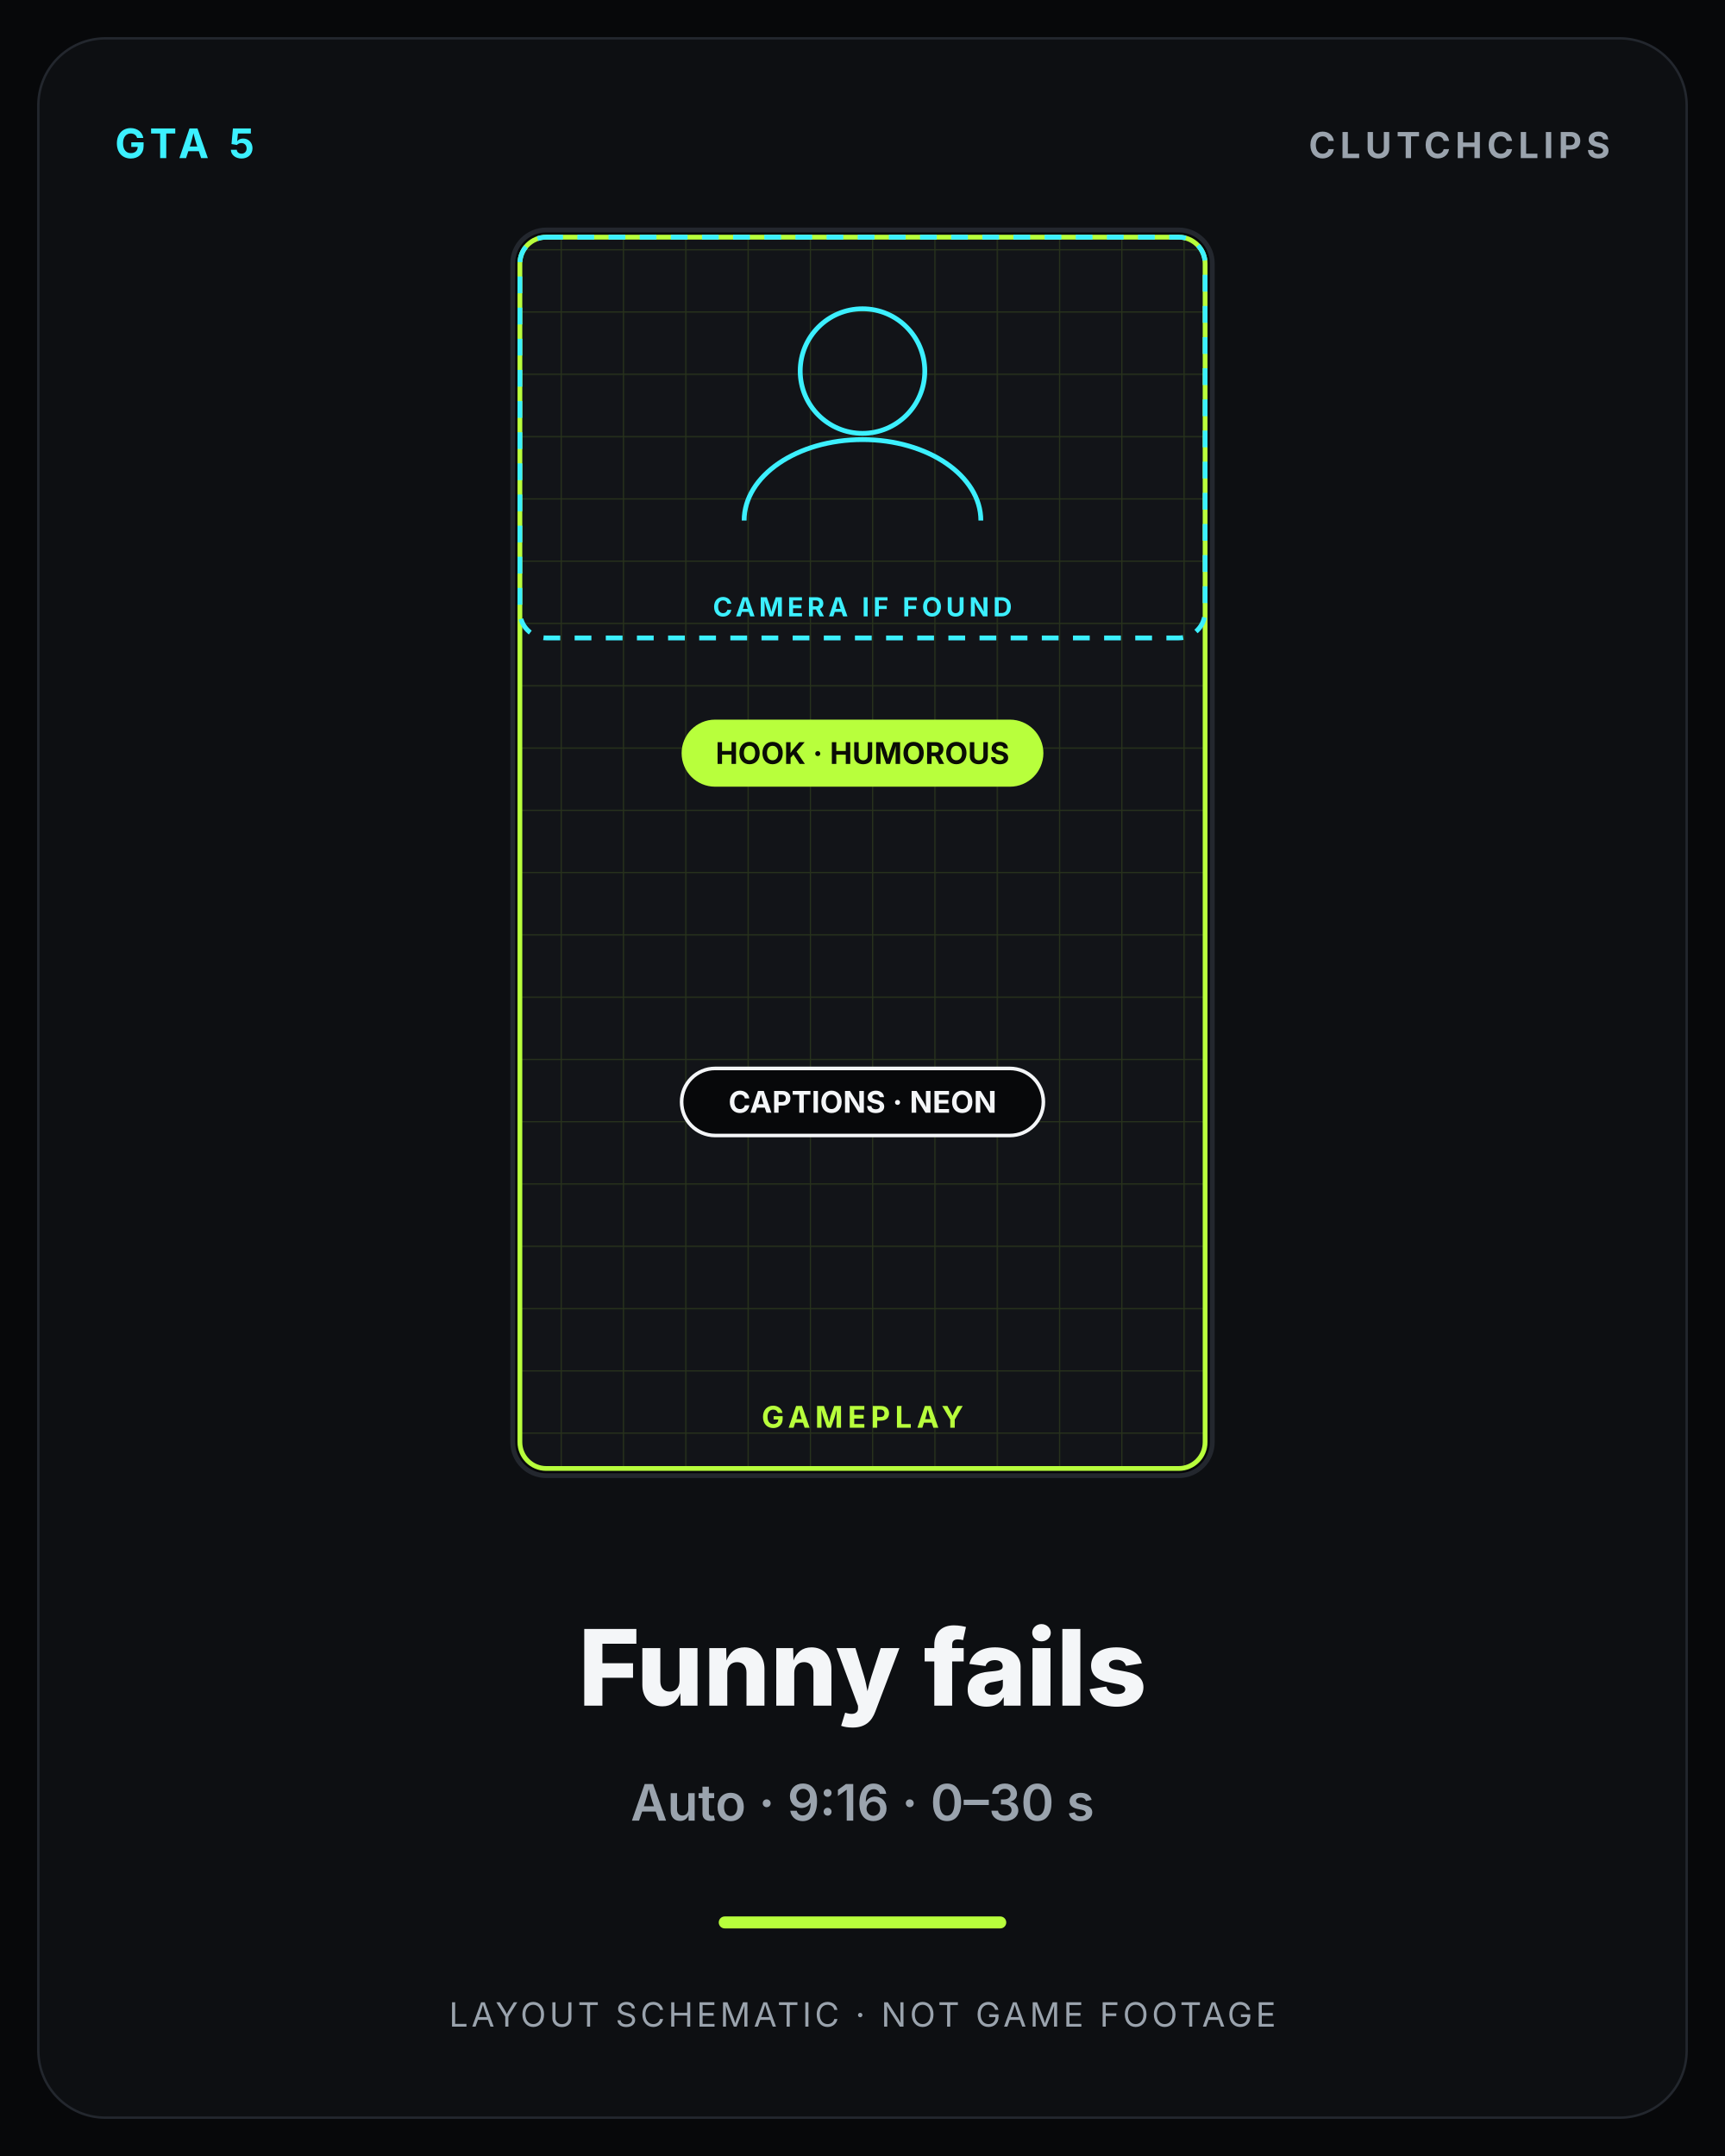
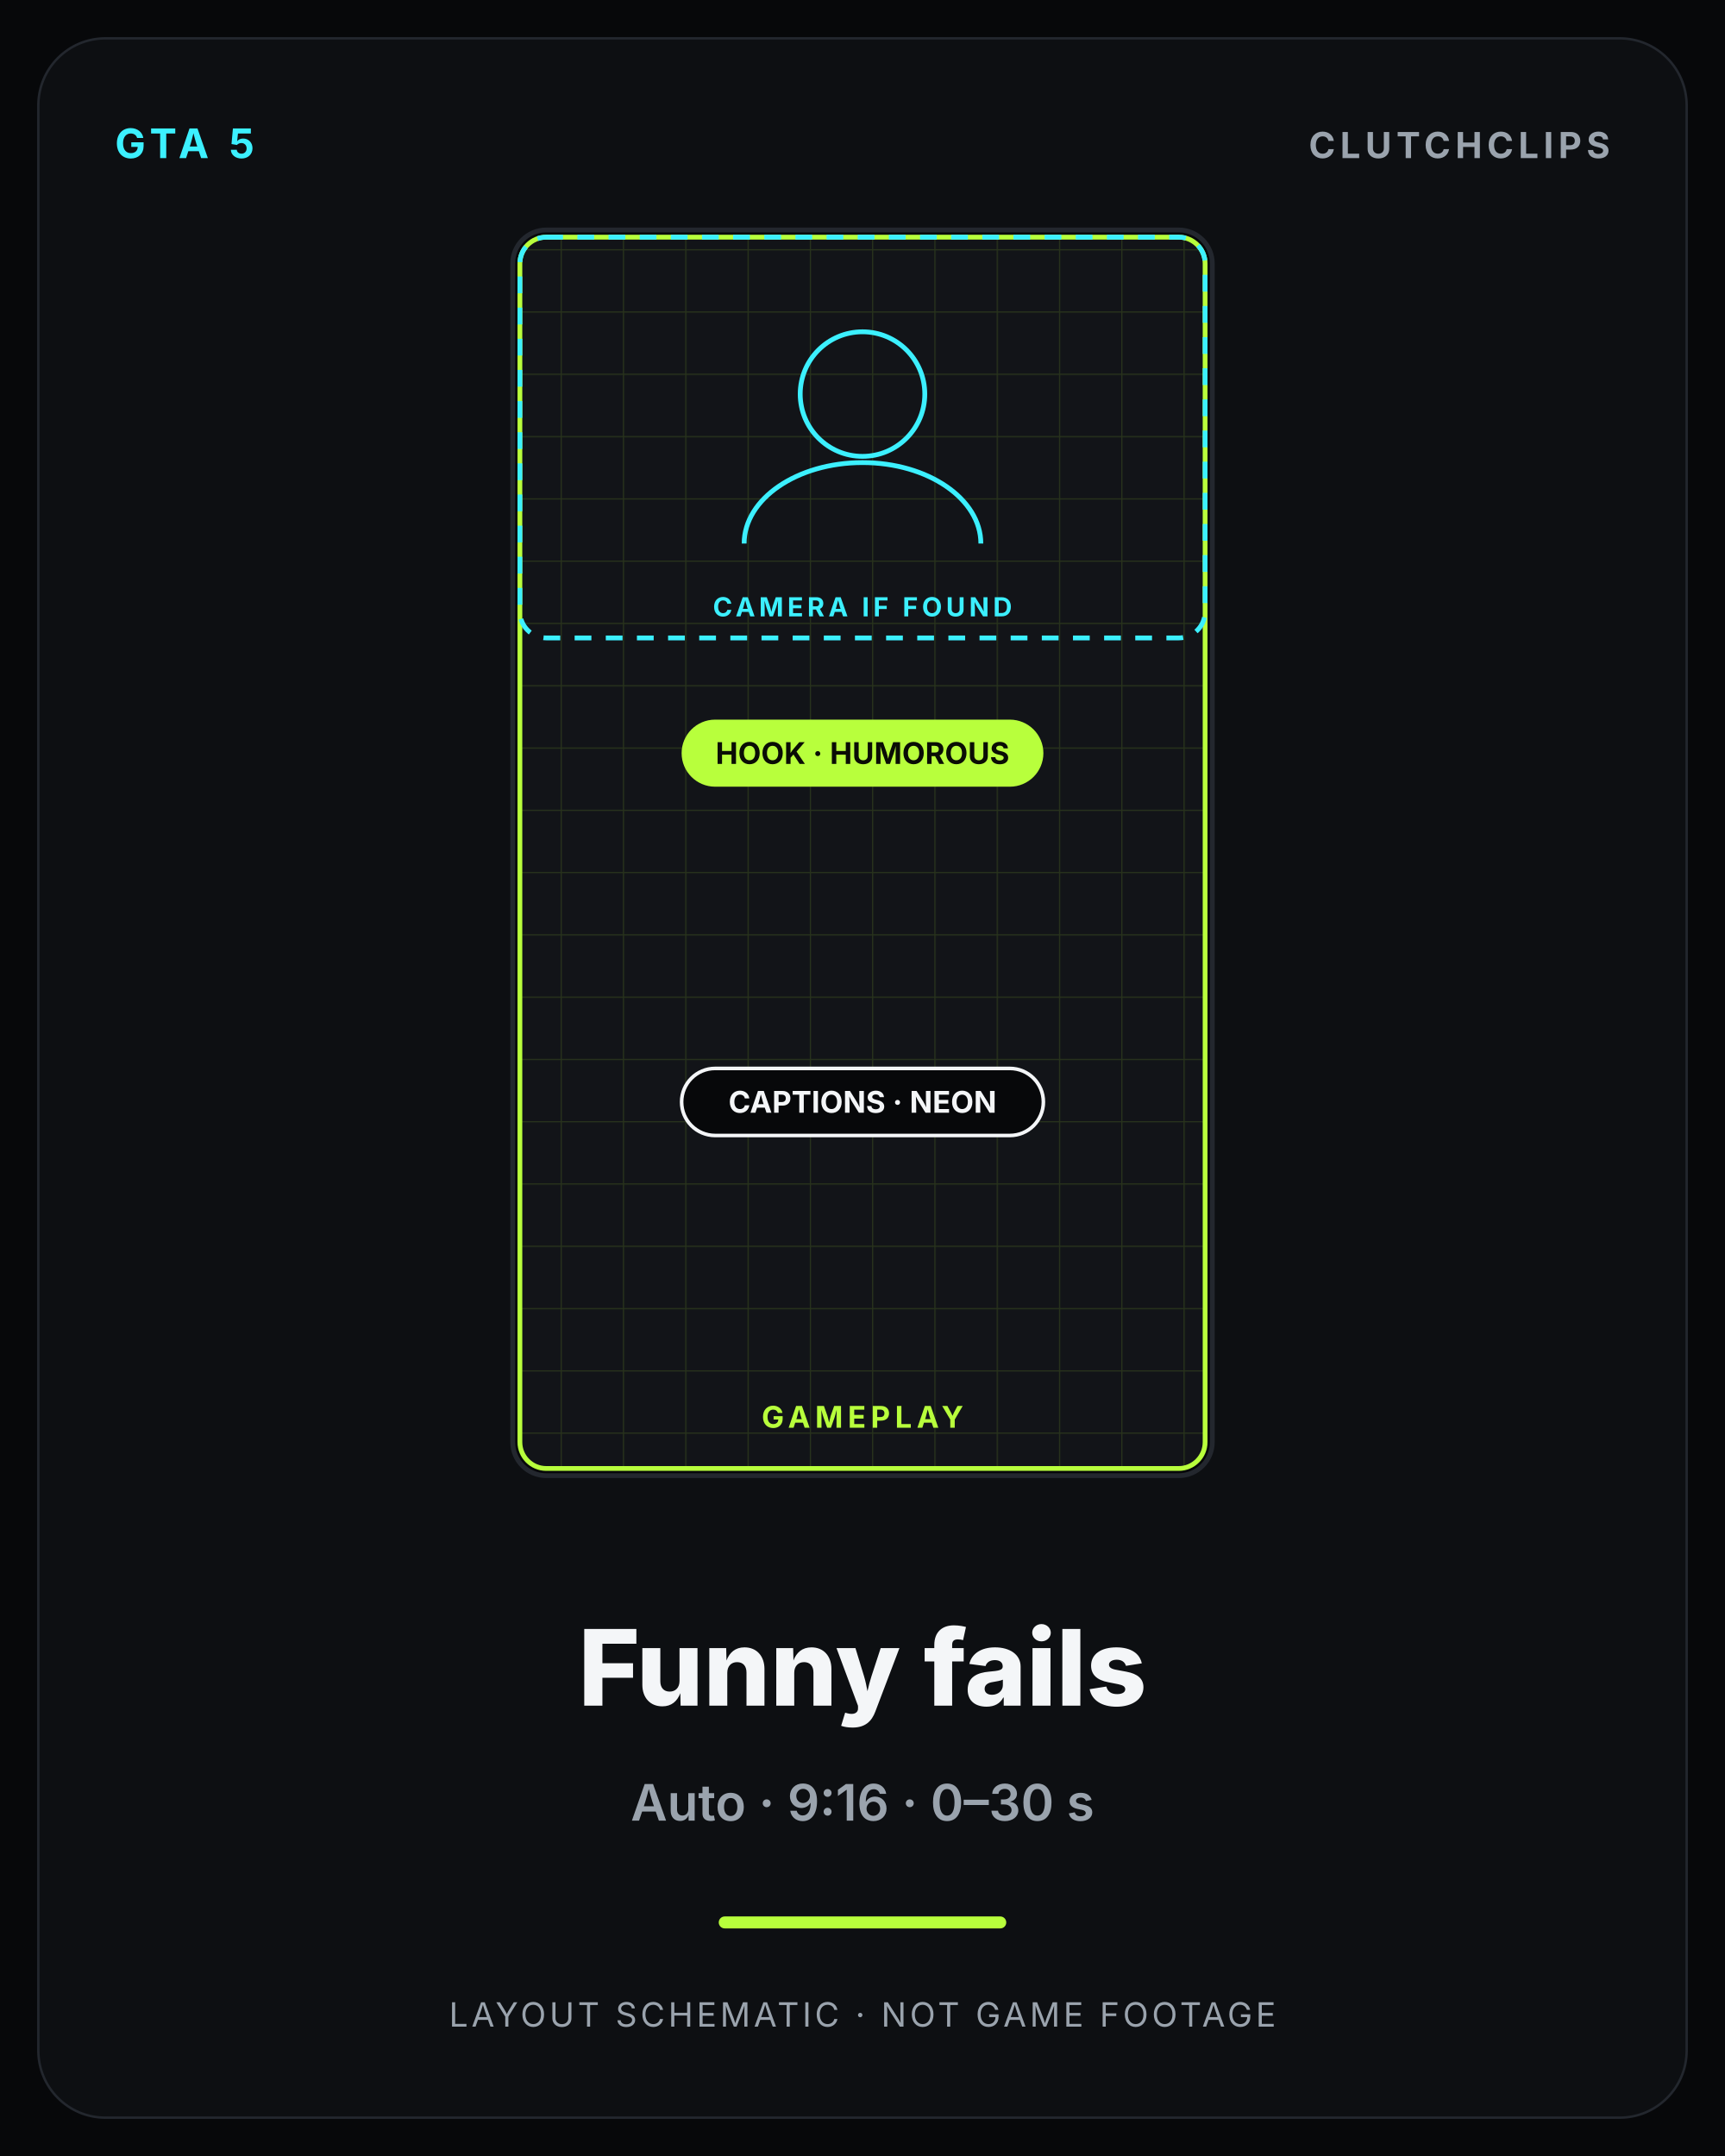
<svg xmlns="http://www.w3.org/2000/svg" viewBox="0 0 720 900" width="720" height="900" role="img" aria-label="Funny fails: Auto layout, 9:16" font-family="Inter, 'Helvetica Neue', Arial, sans-serif">
  <defs>
    <pattern id="grid" width="26" height="26" patternUnits="userSpaceOnUse">
      <path d="M26 0H0V26" fill="none" stroke="#b8ff3c" stroke-opacity="0.13" stroke-width="1" />
    </pattern>
  </defs>
  <rect width="720" height="900" fill="#07080a" />
  <rect x="16" y="16" width="688" height="868" rx="28" fill="#0d0f12" stroke="#23272e" />
  <text x="48" y="66" font-size="17" font-weight="700" letter-spacing="2.2" fill="#3cf0ff">GTA 5</text>
  <text x="672" y="66" text-anchor="end" font-size="15" font-weight="700" letter-spacing="2" fill="#9aa3ad">CLUTCHCLIPS</text>
  <rect x="214" y="96" width="292" height="520" rx="14" fill="#07080a" stroke="#23272e" stroke-width="2" />
  <rect x="217" y="99" width="286" height="514" rx="11" fill="#121418" />
  <rect x="217" y="99" width="286" height="514" rx="11" fill="url(#grid)" stroke="#b8ff3c" stroke-width="2" />
  <text x="360" y="596" text-anchor="middle" font-size="12.5" font-weight="700" letter-spacing="2" fill="#b8ff3c">GAMEPLAY</text>
  <rect x="217" y="99" width="286" height="167.3" rx="11" fill="none" stroke="#3cf0ff" stroke-width="2" stroke-dasharray="7 6" />
-   <circle cx="360" cy="154.9" r="26" fill="none" stroke="#3cf0ff" stroke-width="2" />
-   <path d="M310.6 217.3a49.4 33.8 0 0 1 98.8 0" fill="none" stroke="#3cf0ff" stroke-width="2" />
+   <circle cx="360" cy="164.5" r="26" fill="none" stroke="#3cf0ff" stroke-width="2" />
+   <path d="M310.6 226.9a49.4 33.8 0 0 1 98.8 0" fill="none" stroke="#3cf0ff" stroke-width="2" />
  <text x="360" y="257.3" text-anchor="middle" font-size="11" font-weight="700" letter-spacing="1.6" fill="#3cf0ff">CAMERA IF FOUND</text>
  <rect x="284.5" y="300.4" width="151" height="28" rx="14" fill="#b8ff3c" />
  <text x="360" y="318.9" text-anchor="middle" font-size="12.5" font-weight="700" textLength="123" lengthAdjust="spacingAndGlyphs" fill="#0a0d05">HOOK · HUMOROUS</text>
  <rect x="284.5" y="446" width="151" height="28" rx="14" fill="#07080a" stroke="#f4f6f8" stroke-width="1.5" />
  <text x="360" y="464.5" text-anchor="middle" font-size="12.5" font-weight="700" textLength="123" lengthAdjust="spacingAndGlyphs" fill="#f4f6f8">CAPTIONS · NEON</text>
  <text x="360" y="712" text-anchor="middle" font-size="44" font-weight="800" fill="#f4f6f8">Funny fails</text>
  <text x="360" y="760" text-anchor="middle" font-size="21" font-weight="600" fill="#9aa3ad">Auto  ·  9:16  ·  0–30 s</text>
  <rect x="300" y="800" width="120" height="5" rx="2.5" fill="#b8ff3c" />
  <text x="360" y="846" text-anchor="middle" font-size="14" letter-spacing="1.4" fill="#9aa3ad">LAYOUT SCHEMATIC · NOT GAME FOOTAGE</text>
</svg>
